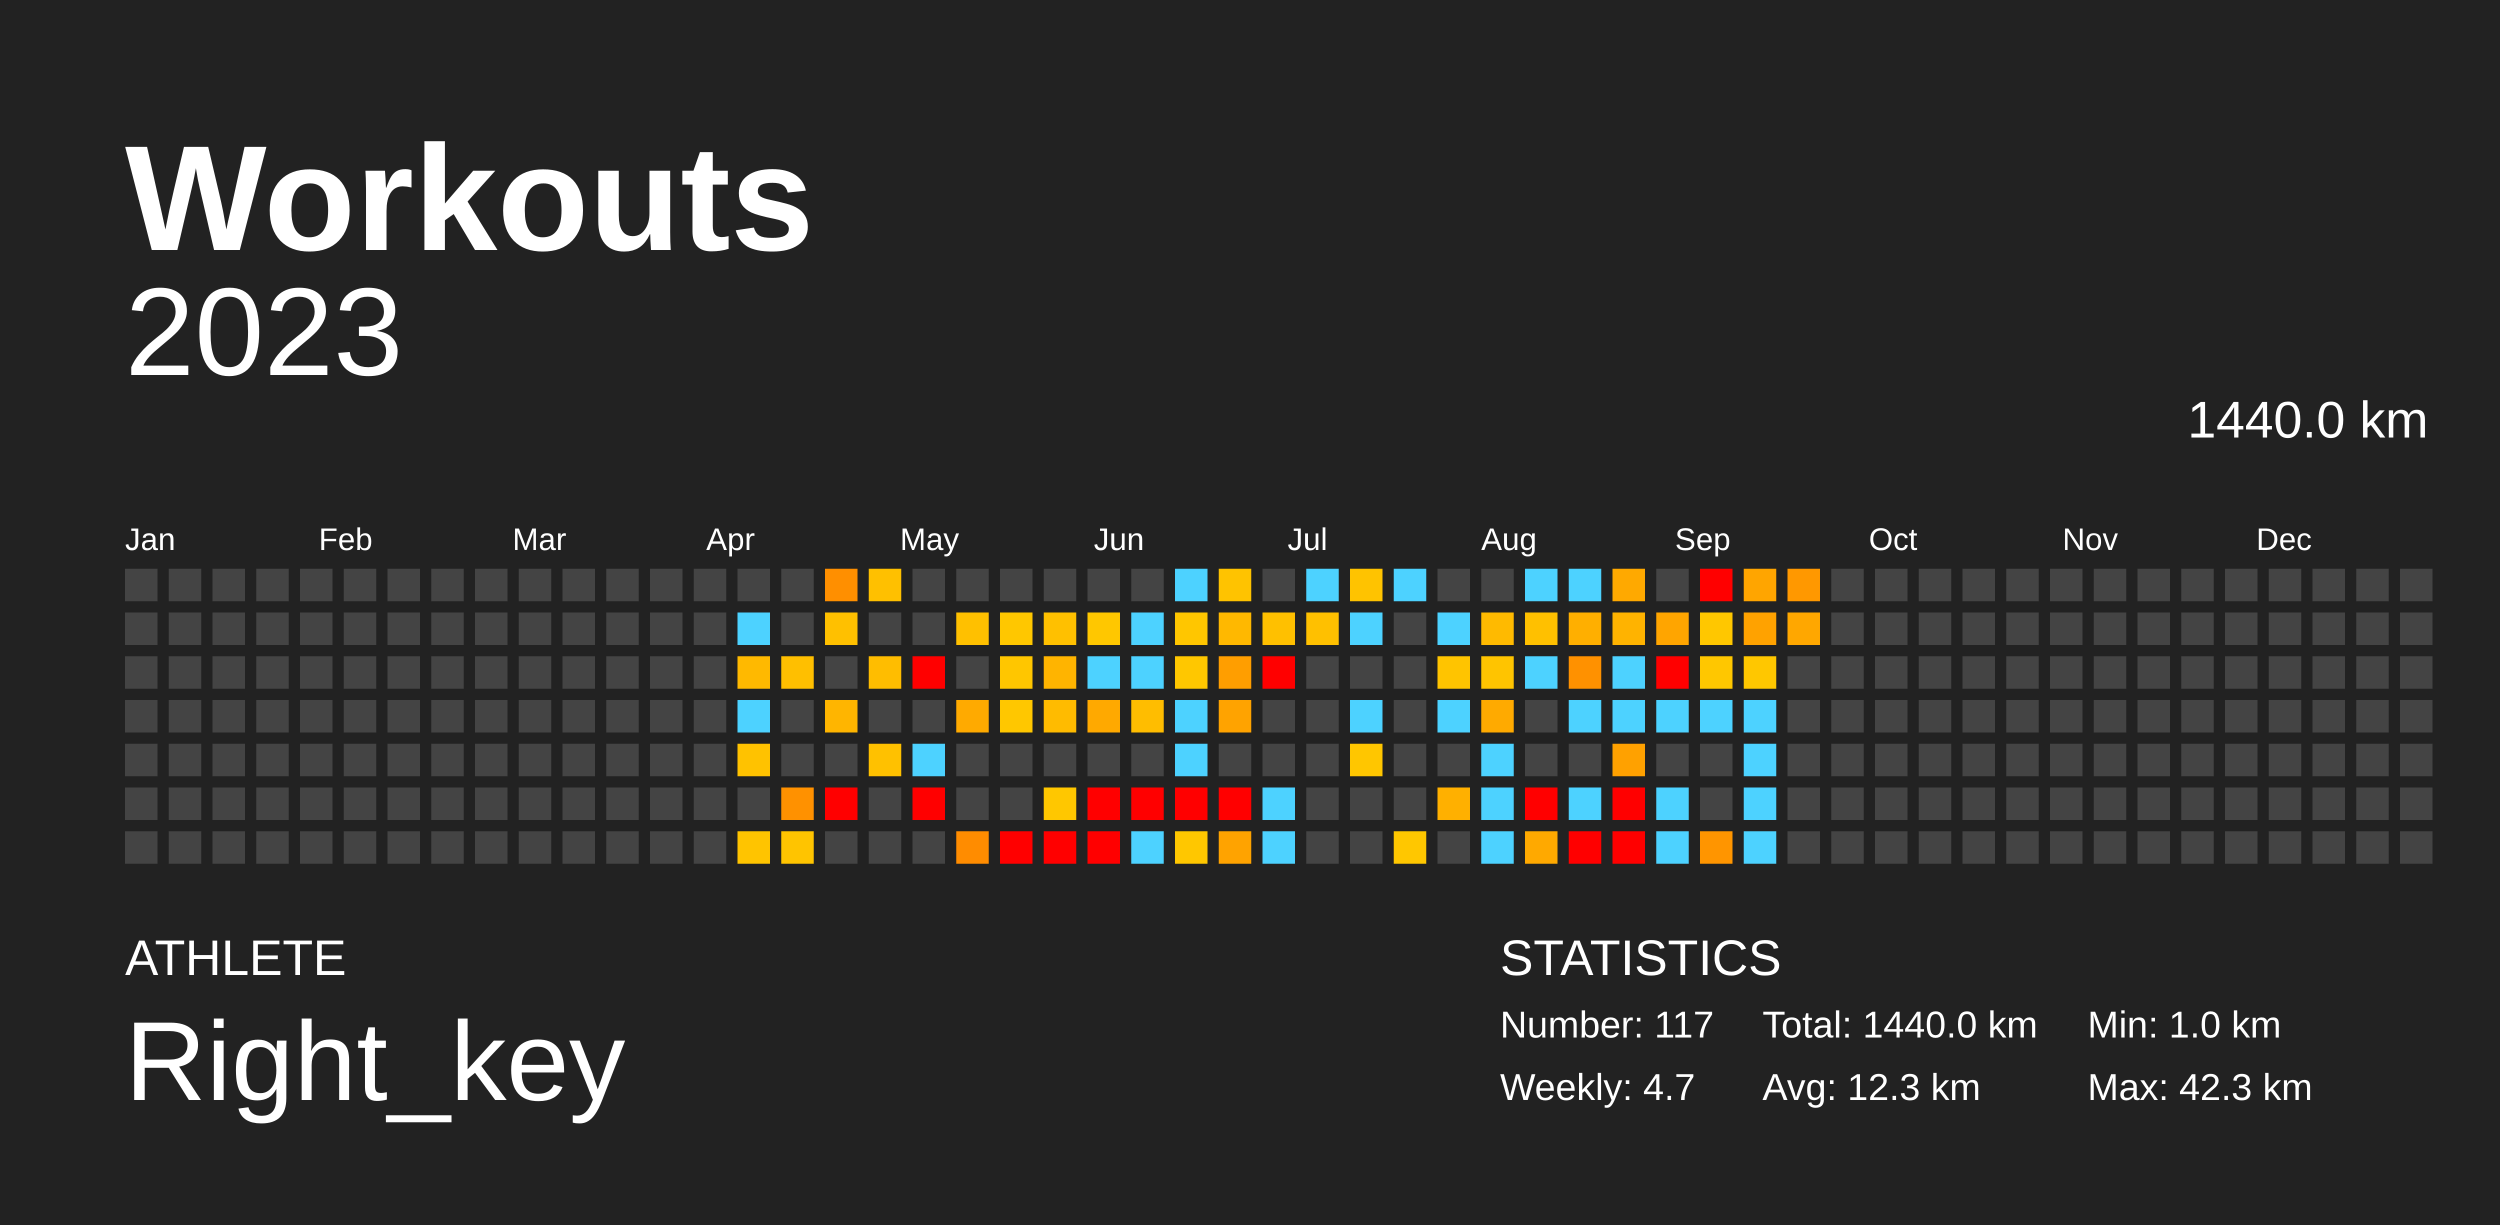
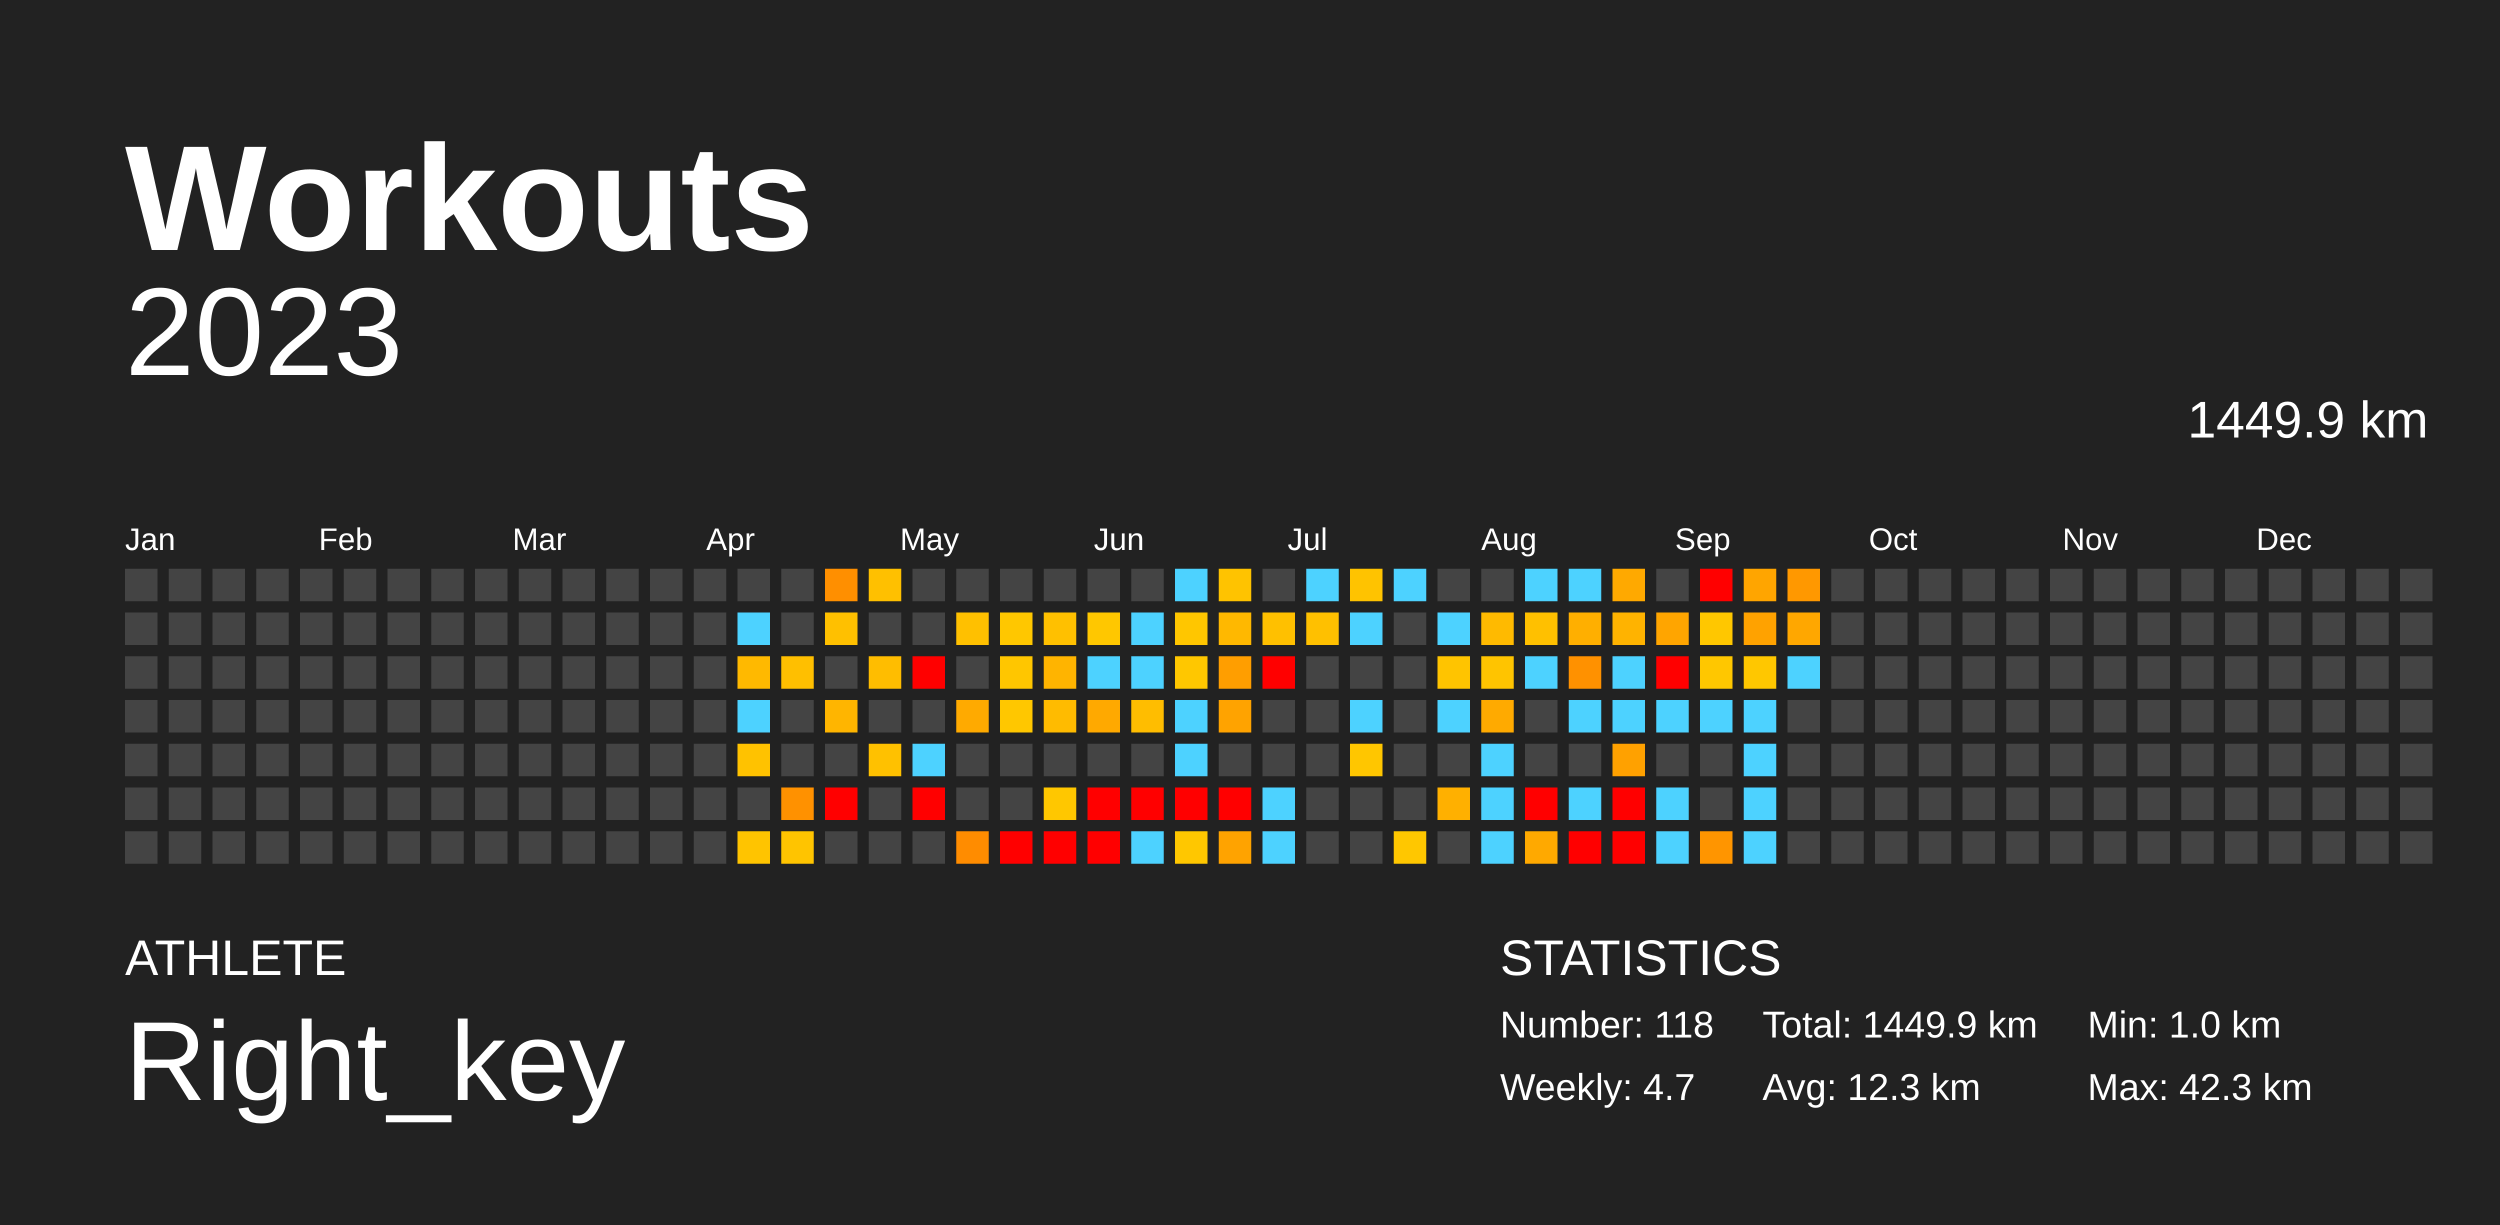
<svg xmlns="http://www.w3.org/2000/svg" baseProfile="full" height="98mm" version="1.1" viewBox="0,0,200,98" width="200mm">
  <defs />
  <rect fill="#222222" height="98" width="200" x="0" y="0" />
  <text fill="#FFFFFF" style="font-size:12px; font-family:Arial; font-weight:bold;" x="10" y="20">Workouts</text>
  <text fill="#FFFFFF" style="font-size:4px; font-family:Arial" x="10" y="78">ATHLETE</text>
  <text fill="#FFFFFF" style="font-size:9px; font-family:Arial" x="10" y="88">Right_key</text>
  <text fill="#FFFFFF" style="font-size:4px; font-family:Arial" x="120" y="78">STATISTICS</text>
-   <text fill="#FFFFFF" style="font-size:3px; font-family:Arial" x="120" y="83">Number: 117</text>
+   <text fill="#FFFFFF" style="font-size:3px; font-family:Arial" x="120" y="83">Number: 118</text>
  <text fill="#FFFFFF" style="font-size:3px; font-family:Arial" x="120" y="88">Weekly: 4.7</text>
-   <text fill="#FFFFFF" style="font-size:3px; font-family:Arial" x="141" y="83">Total: 1440.0 km</text>
+   <text fill="#FFFFFF" style="font-size:3px; font-family:Arial" x="141" y="83">Total: 1449.9 km</text>
  <text fill="#FFFFFF" style="font-size:3px; font-family:Arial" x="141" y="88">Avg: 12.3 km</text>
  <text fill="#FFFFFF" style="font-size:3px; font-family:Arial" x="167" y="83">Min: 1.0 km</text>
  <text fill="#FFFFFF" style="font-size:3px; font-family:Arial" x="167" y="88">Max: 42.3 km</text>
  <text alignment-baseline="hanging" fill="#FFFFFF" style="font-size:10.0px; font-family:Arial;" x="10" y="30">2023</text>
-   <text alignment-baseline="hanging" fill="#FFFFFF" style="font-size:4.125px; font-family:Arial;" x="175" y="35">1440.0 km</text>
+   <text alignment-baseline="hanging" fill="#FFFFFF" style="font-size:4.125px; font-family:Arial;" x="175" y="35">1449.9 km</text>
  <text fill="#FFFFFF" style="font-size:2.5px; font-family:Arial" x="10.0" y="44">Jan</text>
  <text fill="#FFFFFF" style="font-size:2.5px; font-family:Arial" x="25.5" y="44">Feb</text>
  <text fill="#FFFFFF" style="font-size:2.5px; font-family:Arial" x="41.0" y="44">Mar</text>
  <text fill="#FFFFFF" style="font-size:2.5px; font-family:Arial" x="56.5" y="44">Apr</text>
  <text fill="#FFFFFF" style="font-size:2.5px; font-family:Arial" x="72.0" y="44">May</text>
  <text fill="#FFFFFF" style="font-size:2.5px; font-family:Arial" x="87.5" y="44">Jun</text>
  <text fill="#FFFFFF" style="font-size:2.5px; font-family:Arial" x="103.0" y="44">Jul</text>
  <text fill="#FFFFFF" style="font-size:2.5px; font-family:Arial" x="118.5" y="44">Aug</text>
  <text fill="#FFFFFF" style="font-size:2.5px; font-family:Arial" x="134.0" y="44">Sep</text>
  <text fill="#FFFFFF" style="font-size:2.5px; font-family:Arial" x="149.5" y="44">Oct</text>
  <text fill="#FFFFFF" style="font-size:2.5px; font-family:Arial" x="165.0" y="44">Nov</text>
  <text fill="#FFFFFF" style="font-size:2.5px; font-family:Arial" x="180.5" y="44">Dec</text>
  <rect fill="#444444" height="2.6" width="2.6" x="10.0" y="45.5" />
  <rect fill="#444444" height="2.6" width="2.6" x="10.0" y="49.0" />
  <rect fill="#444444" height="2.6" width="2.6" x="10.0" y="52.5" />
  <rect fill="#444444" height="2.6" width="2.6" x="10.0" y="56.0" />
  <rect fill="#444444" height="2.6" width="2.6" x="10.0" y="59.5" />
  <rect fill="#444444" height="2.6" width="2.6" x="10.0" y="63.0" />
  <rect fill="#444444" height="2.6" width="2.6" x="10.0" y="66.5" />
  <rect fill="#444444" height="2.6" width="2.6" x="13.5" y="45.5" />
  <rect fill="#444444" height="2.6" width="2.6" x="13.5" y="49.0" />
  <rect fill="#444444" height="2.6" width="2.6" x="13.5" y="52.5" />
  <rect fill="#444444" height="2.6" width="2.6" x="13.5" y="56.0" />
  <rect fill="#444444" height="2.6" width="2.6" x="13.5" y="59.5" />
  <rect fill="#444444" height="2.6" width="2.6" x="13.5" y="63.0" />
  <rect fill="#444444" height="2.6" width="2.6" x="13.5" y="66.5" />
  <rect fill="#444444" height="2.6" width="2.6" x="17.0" y="45.5" />
  <rect fill="#444444" height="2.6" width="2.6" x="17.0" y="49.0" />
  <rect fill="#444444" height="2.6" width="2.6" x="17.0" y="52.5" />
  <rect fill="#444444" height="2.6" width="2.6" x="17.0" y="56.0" />
  <rect fill="#444444" height="2.6" width="2.6" x="17.0" y="59.5" />
  <rect fill="#444444" height="2.6" width="2.6" x="17.0" y="63.0" />
  <rect fill="#444444" height="2.6" width="2.6" x="17.0" y="66.5" />
  <rect fill="#444444" height="2.6" width="2.6" x="20.5" y="45.5" />
  <rect fill="#444444" height="2.6" width="2.6" x="20.5" y="49.0" />
  <rect fill="#444444" height="2.6" width="2.6" x="20.5" y="52.5" />
  <rect fill="#444444" height="2.6" width="2.6" x="20.5" y="56.0" />
  <rect fill="#444444" height="2.6" width="2.6" x="20.5" y="59.5" />
  <rect fill="#444444" height="2.6" width="2.6" x="20.5" y="63.0" />
  <rect fill="#444444" height="2.6" width="2.6" x="20.5" y="66.5" />
  <rect fill="#444444" height="2.6" width="2.6" x="24.0" y="45.5" />
  <rect fill="#444444" height="2.6" width="2.6" x="24.0" y="49.0" />
  <rect fill="#444444" height="2.6" width="2.6" x="24.0" y="52.5" />
  <rect fill="#444444" height="2.6" width="2.6" x="24.0" y="56.0" />
  <rect fill="#444444" height="2.6" width="2.6" x="24.0" y="59.5" />
  <rect fill="#444444" height="2.6" width="2.6" x="24.0" y="63.0" />
  <rect fill="#444444" height="2.6" width="2.6" x="24.0" y="66.5" />
  <rect fill="#444444" height="2.6" width="2.6" x="27.5" y="45.5" />
  <rect fill="#444444" height="2.6" width="2.6" x="27.5" y="49.0" />
  <rect fill="#444444" height="2.6" width="2.6" x="27.5" y="52.5" />
  <rect fill="#444444" height="2.6" width="2.6" x="27.5" y="56.0" />
  <rect fill="#444444" height="2.6" width="2.6" x="27.5" y="59.5" />
  <rect fill="#444444" height="2.6" width="2.6" x="27.5" y="63.0" />
  <rect fill="#444444" height="2.6" width="2.6" x="27.5" y="66.5" />
  <rect fill="#444444" height="2.6" width="2.6" x="31.0" y="45.5" />
  <rect fill="#444444" height="2.6" width="2.6" x="31.0" y="49.0" />
  <rect fill="#444444" height="2.6" width="2.6" x="31.0" y="52.5" />
  <rect fill="#444444" height="2.6" width="2.6" x="31.0" y="56.0" />
  <rect fill="#444444" height="2.6" width="2.6" x="31.0" y="59.5" />
  <rect fill="#444444" height="2.6" width="2.6" x="31.0" y="63.0" />
  <rect fill="#444444" height="2.6" width="2.6" x="31.0" y="66.5" />
  <rect fill="#444444" height="2.6" width="2.6" x="34.5" y="45.5" />
  <rect fill="#444444" height="2.6" width="2.6" x="34.5" y="49.0" />
  <rect fill="#444444" height="2.6" width="2.6" x="34.5" y="52.5" />
  <rect fill="#444444" height="2.6" width="2.6" x="34.5" y="56.0" />
  <rect fill="#444444" height="2.6" width="2.6" x="34.5" y="59.5" />
  <rect fill="#444444" height="2.6" width="2.6" x="34.5" y="63.0" />
  <rect fill="#444444" height="2.6" width="2.6" x="34.5" y="66.5" />
  <rect fill="#444444" height="2.6" width="2.6" x="38.0" y="45.5" />
  <rect fill="#444444" height="2.6" width="2.6" x="38.0" y="49.0" />
  <rect fill="#444444" height="2.6" width="2.6" x="38.0" y="52.5" />
  <rect fill="#444444" height="2.6" width="2.6" x="38.0" y="56.0" />
  <rect fill="#444444" height="2.6" width="2.6" x="38.0" y="59.5" />
  <rect fill="#444444" height="2.6" width="2.6" x="38.0" y="63.0" />
  <rect fill="#444444" height="2.6" width="2.6" x="38.0" y="66.5" />
  <rect fill="#444444" height="2.6" width="2.6" x="41.5" y="45.5" />
  <rect fill="#444444" height="2.6" width="2.6" x="41.5" y="49.0" />
  <rect fill="#444444" height="2.6" width="2.6" x="41.5" y="52.5" />
  <rect fill="#444444" height="2.6" width="2.6" x="41.5" y="56.0" />
  <rect fill="#444444" height="2.6" width="2.6" x="41.5" y="59.5" />
  <rect fill="#444444" height="2.6" width="2.6" x="41.5" y="63.0" />
  <rect fill="#444444" height="2.6" width="2.6" x="41.5" y="66.5" />
  <rect fill="#444444" height="2.6" width="2.6" x="45.0" y="45.5" />
  <rect fill="#444444" height="2.6" width="2.6" x="45.0" y="49.0" />
  <rect fill="#444444" height="2.6" width="2.6" x="45.0" y="52.5" />
  <rect fill="#444444" height="2.6" width="2.6" x="45.0" y="56.0" />
  <rect fill="#444444" height="2.6" width="2.6" x="45.0" y="59.5" />
  <rect fill="#444444" height="2.6" width="2.6" x="45.0" y="63.0" />
  <rect fill="#444444" height="2.6" width="2.6" x="45.0" y="66.5" />
  <rect fill="#444444" height="2.6" width="2.6" x="48.5" y="45.5" />
  <rect fill="#444444" height="2.6" width="2.6" x="48.5" y="49.0" />
  <rect fill="#444444" height="2.6" width="2.6" x="48.5" y="52.5" />
  <rect fill="#444444" height="2.6" width="2.6" x="48.5" y="56.0" />
  <rect fill="#444444" height="2.6" width="2.6" x="48.5" y="59.5" />
  <rect fill="#444444" height="2.6" width="2.6" x="48.5" y="63.0" />
  <rect fill="#444444" height="2.6" width="2.6" x="48.5" y="66.5" />
  <rect fill="#444444" height="2.6" width="2.6" x="52.0" y="45.5" />
  <rect fill="#444444" height="2.6" width="2.6" x="52.0" y="49.0" />
  <rect fill="#444444" height="2.6" width="2.6" x="52.0" y="52.5" />
  <rect fill="#444444" height="2.6" width="2.6" x="52.0" y="56.0" />
  <rect fill="#444444" height="2.6" width="2.6" x="52.0" y="59.5" />
  <rect fill="#444444" height="2.6" width="2.6" x="52.0" y="63.0" />
  <rect fill="#444444" height="2.6" width="2.6" x="52.0" y="66.5" />
  <rect fill="#444444" height="2.6" width="2.6" x="55.5" y="45.5" />
  <rect fill="#444444" height="2.6" width="2.6" x="55.5" y="49.0" />
  <rect fill="#444444" height="2.6" width="2.6" x="55.5" y="52.5" />
  <rect fill="#444444" height="2.6" width="2.6" x="55.5" y="56.0" />
  <rect fill="#444444" height="2.6" width="2.6" x="55.5" y="59.5" />
  <rect fill="#444444" height="2.6" width="2.6" x="55.5" y="63.0" />
  <rect fill="#444444" height="2.6" width="2.6" x="55.5" y="66.5" />
  <rect fill="#444444" height="2.6" width="2.6" x="59.0" y="45.5" />
  <rect fill="#4dd2ff" height="2.6" width="2.6" x="59.0" y="49.0" />
  <rect fill="#ffb900" height="2.6" width="2.6" x="59.0" y="52.5" />
  <rect fill="#4dd2ff" height="2.6" width="2.6" x="59.0" y="56.0" />
  <rect fill="#ffc200" height="2.6" width="2.6" x="59.0" y="59.5" />
  <rect fill="#444444" height="2.6" width="2.6" x="59.0" y="63.0" />
  <rect fill="#ffc400" height="2.6" width="2.6" x="59.0" y="66.5" />
  <rect fill="#444444" height="2.6" width="2.6" x="62.5" y="45.5" />
  <rect fill="#444444" height="2.6" width="2.6" x="62.5" y="49.0" />
  <rect fill="#ffbf00" height="2.6" width="2.6" x="62.5" y="52.5" />
  <rect fill="#444444" height="2.6" width="2.6" x="62.5" y="56.0" />
  <rect fill="#444444" height="2.6" width="2.6" x="62.5" y="59.5" />
  <rect fill="#ff9100" height="2.6" width="2.6" x="62.5" y="63.0" />
  <rect fill="#ffc400" height="2.6" width="2.6" x="62.5" y="66.5" />
  <rect fill="#ff8f00" height="2.6" width="2.6" x="66.0" y="45.5" />
  <rect fill="#ffc000" height="2.6" width="2.6" x="66.0" y="49.0" />
  <rect fill="#444444" height="2.6" width="2.6" x="66.0" y="52.5" />
  <rect fill="#ffb500" height="2.6" width="2.6" x="66.0" y="56.0" />
  <rect fill="#444444" height="2.6" width="2.6" x="66.0" y="59.5" />
  <rect fill="red" height="2.6" width="2.6" x="66.0" y="63.0" />
  <rect fill="#444444" height="2.6" width="2.6" x="66.0" y="66.5" />
  <rect fill="#ffc000" height="2.6" width="2.6" x="69.5" y="45.5" />
  <rect fill="#444444" height="2.6" width="2.6" x="69.5" y="49.0" />
  <rect fill="#ffbd00" height="2.6" width="2.6" x="69.5" y="52.5" />
  <rect fill="#444444" height="2.6" width="2.6" x="69.5" y="56.0" />
  <rect fill="#ffc100" height="2.6" width="2.6" x="69.5" y="59.5" />
  <rect fill="#444444" height="2.6" width="2.6" x="69.5" y="63.0" />
  <rect fill="#444444" height="2.6" width="2.6" x="69.5" y="66.5" />
  <rect fill="#444444" height="2.6" width="2.6" x="73.0" y="45.5" />
  <rect fill="#444444" height="2.6" width="2.6" x="73.0" y="49.0" />
  <rect fill="red" height="2.6" width="2.6" x="73.0" y="52.5" />
  <rect fill="#444444" height="2.6" width="2.6" x="73.0" y="56.0" />
  <rect fill="#4dd2ff" height="2.6" width="2.6" x="73.0" y="59.5" />
  <rect fill="red" height="2.6" width="2.6" x="73.0" y="63.0" />
  <rect fill="#444444" height="2.6" width="2.6" x="73.0" y="66.5" />
  <rect fill="#444444" height="2.6" width="2.6" x="76.5" y="45.5" />
  <rect fill="#ffc000" height="2.6" width="2.6" x="76.5" y="49.0" />
  <rect fill="#444444" height="2.6" width="2.6" x="76.5" y="52.5" />
  <rect fill="#ffaa00" height="2.6" width="2.6" x="76.5" y="56.0" />
  <rect fill="#444444" height="2.6" width="2.6" x="76.5" y="59.5" />
  <rect fill="#444444" height="2.6" width="2.6" x="76.5" y="63.0" />
  <rect fill="#ff8c00" height="2.6" width="2.6" x="76.5" y="66.5" />
  <rect fill="#444444" height="2.6" width="2.6" x="80.0" y="45.5" />
  <rect fill="#ffc700" height="2.6" width="2.6" x="80.0" y="49.0" />
  <rect fill="#ffc600" height="2.6" width="2.6" x="80.0" y="52.5" />
  <rect fill="#ffc700" height="2.6" width="2.6" x="80.0" y="56.0" />
  <rect fill="#444444" height="2.6" width="2.6" x="80.0" y="59.5" />
  <rect fill="#444444" height="2.6" width="2.6" x="80.0" y="63.0" />
  <rect fill="red" height="2.6" width="2.6" x="80.0" y="66.5" />
  <rect fill="#444444" height="2.6" width="2.6" x="83.5" y="45.5" />
  <rect fill="#ffc000" height="2.6" width="2.6" x="83.5" y="49.0" />
  <rect fill="#ffb400" height="2.6" width="2.6" x="83.5" y="52.5" />
  <rect fill="#ffbb00" height="2.6" width="2.6" x="83.5" y="56.0" />
  <rect fill="#444444" height="2.6" width="2.6" x="83.5" y="59.5" />
  <rect fill="#ffc700" height="2.6" width="2.6" x="83.5" y="63.0" />
  <rect fill="red" height="2.6" width="2.6" x="83.5" y="66.5" />
  <rect fill="#444444" height="2.6" width="2.6" x="87.0" y="45.5" />
  <rect fill="#ffc700" height="2.6" width="2.6" x="87.0" y="49.0" />
  <rect fill="#4dd2ff" height="2.6" width="2.6" x="87.0" y="52.5" />
  <rect fill="#ffa900" height="2.6" width="2.6" x="87.0" y="56.0" />
  <rect fill="#444444" height="2.6" width="2.6" x="87.0" y="59.5" />
  <rect fill="red" height="2.6" width="2.6" x="87.0" y="63.0" />
  <rect fill="red" height="2.6" width="2.6" x="87.0" y="66.5" />
  <rect fill="#444444" height="2.6" width="2.6" x="90.5" y="45.5" />
  <rect fill="#4dd2ff" height="2.6" width="2.6" x="90.5" y="49.0" />
  <rect fill="#4dd2ff" height="2.6" width="2.6" x="90.5" y="52.5" />
  <rect fill="#ffbd00" height="2.6" width="2.6" x="90.5" y="56.0" />
  <rect fill="#444444" height="2.6" width="2.6" x="90.5" y="59.5" />
  <rect fill="red" height="2.6" width="2.6" x="90.5" y="63.0" />
  <rect fill="#4dd2ff" height="2.6" width="2.6" x="90.5" y="66.5" />
  <rect fill="#4dd2ff" height="2.6" width="2.6" x="94.0" y="45.5" />
  <rect fill="#ffc600" height="2.6" width="2.6" x="94.0" y="49.0" />
  <rect fill="#ffc700" height="2.6" width="2.6" x="94.0" y="52.5" />
  <rect fill="#4dd2ff" height="2.6" width="2.6" x="94.0" y="56.0" />
  <rect fill="#4dd2ff" height="2.6" width="2.6" x="94.0" y="59.5" />
  <rect fill="red" height="2.6" width="2.6" x="94.0" y="63.0" />
  <rect fill="#ffc700" height="2.6" width="2.6" x="94.0" y="66.5" />
  <rect fill="#ffc300" height="2.6" width="2.6" x="97.5" y="45.5" />
  <rect fill="#ffb800" height="2.6" width="2.6" x="97.5" y="49.0" />
  <rect fill="#ff9e00" height="2.6" width="2.6" x="97.5" y="52.5" />
  <rect fill="#ffa300" height="2.6" width="2.6" x="97.5" y="56.0" />
  <rect fill="#444444" height="2.6" width="2.6" x="97.5" y="59.5" />
  <rect fill="red" height="2.6" width="2.6" x="97.5" y="63.0" />
  <rect fill="#ffa300" height="2.6" width="2.6" x="97.5" y="66.5" />
  <rect fill="#444444" height="2.6" width="2.6" x="101.0" y="45.5" />
  <rect fill="#ffc000" height="2.6" width="2.6" x="101.0" y="49.0" />
  <rect fill="red" height="2.6" width="2.6" x="101.0" y="52.5" />
  <rect fill="#444444" height="2.6" width="2.6" x="101.0" y="56.0" />
  <rect fill="#444444" height="2.6" width="2.6" x="101.0" y="59.5" />
  <rect fill="#4dd2ff" height="2.6" width="2.6" x="101.0" y="63.0" />
  <rect fill="#4dd2ff" height="2.6" width="2.6" x="101.0" y="66.5" />
  <rect fill="#4dd2ff" height="2.6" width="2.6" x="104.5" y="45.5" />
  <rect fill="#ffc000" height="2.6" width="2.6" x="104.5" y="49.0" />
  <rect fill="#444444" height="2.6" width="2.6" x="104.5" y="52.5" />
  <rect fill="#444444" height="2.6" width="2.6" x="104.5" y="56.0" />
  <rect fill="#444444" height="2.6" width="2.6" x="104.5" y="59.5" />
  <rect fill="#444444" height="2.6" width="2.6" x="104.5" y="63.0" />
  <rect fill="#444444" height="2.6" width="2.6" x="104.5" y="66.5" />
  <rect fill="#ffc300" height="2.6" width="2.6" x="108.0" y="45.5" />
  <rect fill="#4dd2ff" height="2.6" width="2.6" x="108.0" y="49.0" />
  <rect fill="#444444" height="2.6" width="2.6" x="108.0" y="52.5" />
  <rect fill="#4dd2ff" height="2.6" width="2.6" x="108.0" y="56.0" />
  <rect fill="#ffc600" height="2.6" width="2.6" x="108.0" y="59.5" />
  <rect fill="#444444" height="2.6" width="2.6" x="108.0" y="63.0" />
  <rect fill="#444444" height="2.6" width="2.6" x="108.0" y="66.5" />
  <rect fill="#4dd2ff" height="2.6" width="2.6" x="111.5" y="45.5" />
  <rect fill="#444444" height="2.6" width="2.6" x="111.5" y="49.0" />
  <rect fill="#444444" height="2.6" width="2.6" x="111.5" y="52.5" />
  <rect fill="#444444" height="2.6" width="2.6" x="111.5" y="56.0" />
  <rect fill="#444444" height="2.6" width="2.6" x="111.5" y="59.5" />
  <rect fill="#444444" height="2.6" width="2.6" x="111.5" y="63.0" />
  <rect fill="#ffc700" height="2.6" width="2.6" x="111.5" y="66.5" />
  <rect fill="#444444" height="2.6" width="2.6" x="115.0" y="45.5" />
  <rect fill="#4dd2ff" height="2.6" width="2.6" x="115.0" y="49.0" />
  <rect fill="#ffc400" height="2.6" width="2.6" x="115.0" y="52.5" />
  <rect fill="#4dd2ff" height="2.6" width="2.6" x="115.0" y="56.0" />
  <rect fill="#444444" height="2.6" width="2.6" x="115.0" y="59.5" />
  <rect fill="#ffb000" height="2.6" width="2.6" x="115.0" y="63.0" />
  <rect fill="#444444" height="2.6" width="2.6" x="115.0" y="66.5" />
  <rect fill="#444444" height="2.6" width="2.6" x="118.5" y="45.5" />
  <rect fill="#ffba00" height="2.6" width="2.6" x="118.5" y="49.0" />
  <rect fill="#ffc400" height="2.6" width="2.6" x="118.5" y="52.5" />
  <rect fill="#ffaa00" height="2.6" width="2.6" x="118.5" y="56.0" />
  <rect fill="#4dd2ff" height="2.6" width="2.6" x="118.5" y="59.5" />
  <rect fill="#4dd2ff" height="2.6" width="2.6" x="118.5" y="63.0" />
  <rect fill="#4dd2ff" height="2.6" width="2.6" x="118.5" y="66.5" />
  <rect fill="#4dd2ff" height="2.6" width="2.6" x="122.0" y="45.5" />
  <rect fill="#ffc000" height="2.6" width="2.6" x="122.0" y="49.0" />
  <rect fill="#4dd2ff" height="2.6" width="2.6" x="122.0" y="52.5" />
  <rect fill="#444444" height="2.6" width="2.6" x="122.0" y="56.0" />
  <rect fill="#444444" height="2.6" width="2.6" x="122.0" y="59.5" />
  <rect fill="red" height="2.6" width="2.6" x="122.0" y="63.0" />
  <rect fill="#ffa900" height="2.6" width="2.6" x="122.0" y="66.5" />
  <rect fill="#4dd2ff" height="2.6" width="2.6" x="125.5" y="45.5" />
  <rect fill="#ffaf00" height="2.6" width="2.6" x="125.5" y="49.0" />
  <rect fill="#ff9100" height="2.6" width="2.6" x="125.5" y="52.5" />
  <rect fill="#4dd2ff" height="2.6" width="2.6" x="125.5" y="56.0" />
  <rect fill="#444444" height="2.6" width="2.6" x="125.5" y="59.5" />
  <rect fill="#4dd2ff" height="2.6" width="2.6" x="125.5" y="63.0" />
  <rect fill="red" height="2.6" width="2.6" x="125.5" y="66.5" />
  <rect fill="#ffa900" height="2.6" width="2.6" x="129.0" y="45.5" />
  <rect fill="#ffb300" height="2.6" width="2.6" x="129.0" y="49.0" />
  <rect fill="#4dd2ff" height="2.6" width="2.6" x="129.0" y="52.5" />
  <rect fill="#4dd2ff" height="2.6" width="2.6" x="129.0" y="56.0" />
  <rect fill="#ffa100" height="2.6" width="2.6" x="129.0" y="59.5" />
  <rect fill="red" height="2.6" width="2.6" x="129.0" y="63.0" />
  <rect fill="red" height="2.6" width="2.6" x="129.0" y="66.5" />
  <rect fill="#444444" height="2.6" width="2.6" x="132.5" y="45.5" />
  <rect fill="#ffa500" height="2.6" width="2.6" x="132.5" y="49.0" />
  <rect fill="red" height="2.6" width="2.6" x="132.5" y="52.5" />
  <rect fill="#4dd2ff" height="2.6" width="2.6" x="132.5" y="56.0" />
  <rect fill="#444444" height="2.6" width="2.6" x="132.5" y="59.5" />
  <rect fill="#4dd2ff" height="2.6" width="2.6" x="132.5" y="63.0" />
  <rect fill="#4dd2ff" height="2.6" width="2.6" x="132.5" y="66.5" />
  <rect fill="red" height="2.6" width="2.6" x="136.0" y="45.5" />
  <rect fill="#ffc700" height="2.6" width="2.6" x="136.0" y="49.0" />
  <rect fill="#ffc700" height="2.6" width="2.6" x="136.0" y="52.5" />
  <rect fill="#4dd2ff" height="2.6" width="2.6" x="136.0" y="56.0" />
  <rect fill="#444444" height="2.6" width="2.6" x="136.0" y="59.5" />
  <rect fill="#444444" height="2.6" width="2.6" x="136.0" y="63.0" />
  <rect fill="#ff9500" height="2.6" width="2.6" x="136.0" y="66.5" />
  <rect fill="#ffa500" height="2.6" width="2.6" x="139.5" y="45.5" />
  <rect fill="#ffa200" height="2.6" width="2.6" x="139.5" y="49.0" />
  <rect fill="#ffc700" height="2.6" width="2.6" x="139.5" y="52.5" />
  <rect fill="#4dd2ff" height="2.6" width="2.6" x="139.5" y="56.0" />
  <rect fill="#4dd2ff" height="2.6" width="2.6" x="139.5" y="59.5" />
  <rect fill="#4dd2ff" height="2.6" width="2.6" x="139.5" y="63.0" />
  <rect fill="#4dd2ff" height="2.6" width="2.6" x="139.5" y="66.5" />
  <rect fill="#ff9800" height="2.6" width="2.6" x="143.0" y="45.5" />
  <rect fill="#ffa700" height="2.6" width="2.6" x="143.0" y="49.0" />
-   <rect fill="#444444" height="2.6" width="2.6" x="143.0" y="52.5" />
+   <rect fill="#4dd2ff" height="2.6" width="2.6" x="143.0" y="52.5" />
  <rect fill="#444444" height="2.6" width="2.6" x="143.0" y="56.0" />
  <rect fill="#444444" height="2.6" width="2.6" x="143.0" y="59.5" />
  <rect fill="#444444" height="2.6" width="2.6" x="143.0" y="63.0" />
  <rect fill="#444444" height="2.6" width="2.6" x="143.0" y="66.5" />
  <rect fill="#444444" height="2.6" width="2.6" x="146.5" y="45.5" />
  <rect fill="#444444" height="2.6" width="2.6" x="146.5" y="49.0" />
  <rect fill="#444444" height="2.6" width="2.6" x="146.5" y="52.5" />
  <rect fill="#444444" height="2.6" width="2.6" x="146.5" y="56.0" />
  <rect fill="#444444" height="2.6" width="2.6" x="146.5" y="59.5" />
  <rect fill="#444444" height="2.6" width="2.6" x="146.5" y="63.0" />
  <rect fill="#444444" height="2.6" width="2.6" x="146.5" y="66.5" />
  <rect fill="#444444" height="2.6" width="2.6" x="150.0" y="45.5" />
  <rect fill="#444444" height="2.6" width="2.6" x="150.0" y="49.0" />
  <rect fill="#444444" height="2.6" width="2.6" x="150.0" y="52.5" />
  <rect fill="#444444" height="2.6" width="2.6" x="150.0" y="56.0" />
  <rect fill="#444444" height="2.6" width="2.6" x="150.0" y="59.5" />
  <rect fill="#444444" height="2.6" width="2.6" x="150.0" y="63.0" />
  <rect fill="#444444" height="2.6" width="2.6" x="150.0" y="66.5" />
  <rect fill="#444444" height="2.6" width="2.6" x="153.5" y="45.5" />
  <rect fill="#444444" height="2.6" width="2.6" x="153.5" y="49.0" />
  <rect fill="#444444" height="2.6" width="2.6" x="153.5" y="52.5" />
  <rect fill="#444444" height="2.6" width="2.6" x="153.5" y="56.0" />
  <rect fill="#444444" height="2.6" width="2.6" x="153.5" y="59.5" />
  <rect fill="#444444" height="2.6" width="2.6" x="153.5" y="63.0" />
  <rect fill="#444444" height="2.6" width="2.6" x="153.5" y="66.5" />
  <rect fill="#444444" height="2.6" width="2.6" x="157.0" y="45.5" />
  <rect fill="#444444" height="2.6" width="2.6" x="157.0" y="49.0" />
  <rect fill="#444444" height="2.6" width="2.6" x="157.0" y="52.5" />
  <rect fill="#444444" height="2.6" width="2.6" x="157.0" y="56.0" />
  <rect fill="#444444" height="2.6" width="2.6" x="157.0" y="59.5" />
  <rect fill="#444444" height="2.6" width="2.6" x="157.0" y="63.0" />
  <rect fill="#444444" height="2.6" width="2.6" x="157.0" y="66.5" />
  <rect fill="#444444" height="2.6" width="2.6" x="160.5" y="45.5" />
  <rect fill="#444444" height="2.6" width="2.6" x="160.5" y="49.0" />
  <rect fill="#444444" height="2.6" width="2.6" x="160.5" y="52.5" />
  <rect fill="#444444" height="2.6" width="2.6" x="160.5" y="56.0" />
  <rect fill="#444444" height="2.6" width="2.6" x="160.5" y="59.5" />
  <rect fill="#444444" height="2.6" width="2.6" x="160.5" y="63.0" />
  <rect fill="#444444" height="2.6" width="2.6" x="160.5" y="66.5" />
  <rect fill="#444444" height="2.6" width="2.6" x="164.0" y="45.5" />
  <rect fill="#444444" height="2.6" width="2.6" x="164.0" y="49.0" />
  <rect fill="#444444" height="2.6" width="2.6" x="164.0" y="52.5" />
  <rect fill="#444444" height="2.6" width="2.6" x="164.0" y="56.0" />
  <rect fill="#444444" height="2.6" width="2.6" x="164.0" y="59.5" />
  <rect fill="#444444" height="2.6" width="2.6" x="164.0" y="63.0" />
  <rect fill="#444444" height="2.6" width="2.6" x="164.0" y="66.5" />
  <rect fill="#444444" height="2.6" width="2.6" x="167.5" y="45.5" />
  <rect fill="#444444" height="2.6" width="2.6" x="167.5" y="49.0" />
  <rect fill="#444444" height="2.6" width="2.6" x="167.5" y="52.5" />
  <rect fill="#444444" height="2.6" width="2.6" x="167.5" y="56.0" />
  <rect fill="#444444" height="2.6" width="2.6" x="167.5" y="59.5" />
  <rect fill="#444444" height="2.6" width="2.6" x="167.5" y="63.0" />
  <rect fill="#444444" height="2.6" width="2.6" x="167.5" y="66.5" />
  <rect fill="#444444" height="2.6" width="2.6" x="171.0" y="45.5" />
  <rect fill="#444444" height="2.6" width="2.6" x="171.0" y="49.0" />
  <rect fill="#444444" height="2.6" width="2.6" x="171.0" y="52.5" />
  <rect fill="#444444" height="2.6" width="2.6" x="171.0" y="56.0" />
  <rect fill="#444444" height="2.6" width="2.6" x="171.0" y="59.5" />
  <rect fill="#444444" height="2.6" width="2.6" x="171.0" y="63.0" />
  <rect fill="#444444" height="2.6" width="2.6" x="171.0" y="66.5" />
  <rect fill="#444444" height="2.6" width="2.6" x="174.5" y="45.5" />
  <rect fill="#444444" height="2.6" width="2.6" x="174.5" y="49.0" />
  <rect fill="#444444" height="2.6" width="2.6" x="174.5" y="52.5" />
  <rect fill="#444444" height="2.6" width="2.6" x="174.5" y="56.0" />
  <rect fill="#444444" height="2.6" width="2.6" x="174.5" y="59.5" />
  <rect fill="#444444" height="2.6" width="2.6" x="174.5" y="63.0" />
  <rect fill="#444444" height="2.6" width="2.6" x="174.5" y="66.5" />
  <rect fill="#444444" height="2.6" width="2.6" x="178.0" y="45.5" />
  <rect fill="#444444" height="2.6" width="2.6" x="178.0" y="49.0" />
  <rect fill="#444444" height="2.6" width="2.6" x="178.0" y="52.5" />
  <rect fill="#444444" height="2.6" width="2.6" x="178.0" y="56.0" />
  <rect fill="#444444" height="2.6" width="2.6" x="178.0" y="59.5" />
  <rect fill="#444444" height="2.6" width="2.6" x="178.0" y="63.0" />
  <rect fill="#444444" height="2.6" width="2.6" x="178.0" y="66.5" />
  <rect fill="#444444" height="2.6" width="2.6" x="181.5" y="45.5" />
  <rect fill="#444444" height="2.6" width="2.6" x="181.5" y="49.0" />
  <rect fill="#444444" height="2.6" width="2.6" x="181.5" y="52.5" />
  <rect fill="#444444" height="2.6" width="2.6" x="181.5" y="56.0" />
  <rect fill="#444444" height="2.6" width="2.6" x="181.5" y="59.5" />
  <rect fill="#444444" height="2.6" width="2.6" x="181.5" y="63.0" />
  <rect fill="#444444" height="2.6" width="2.6" x="181.5" y="66.5" />
  <rect fill="#444444" height="2.6" width="2.6" x="185.0" y="45.5" />
  <rect fill="#444444" height="2.6" width="2.6" x="185.0" y="49.0" />
  <rect fill="#444444" height="2.6" width="2.6" x="185.0" y="52.5" />
  <rect fill="#444444" height="2.6" width="2.6" x="185.0" y="56.0" />
  <rect fill="#444444" height="2.6" width="2.6" x="185.0" y="59.5" />
  <rect fill="#444444" height="2.6" width="2.6" x="185.0" y="63.0" />
  <rect fill="#444444" height="2.6" width="2.6" x="185.0" y="66.5" />
  <rect fill="#444444" height="2.6" width="2.6" x="188.5" y="45.5" />
  <rect fill="#444444" height="2.6" width="2.6" x="188.5" y="49.0" />
  <rect fill="#444444" height="2.6" width="2.6" x="188.5" y="52.5" />
  <rect fill="#444444" height="2.6" width="2.6" x="188.5" y="56.0" />
  <rect fill="#444444" height="2.6" width="2.6" x="188.5" y="59.5" />
  <rect fill="#444444" height="2.6" width="2.6" x="188.5" y="63.0" />
  <rect fill="#444444" height="2.6" width="2.6" x="188.5" y="66.5" />
  <rect fill="#444444" height="2.6" width="2.6" x="192.0" y="45.5" />
  <rect fill="#444444" height="2.6" width="2.6" x="192.0" y="49.0" />
  <rect fill="#444444" height="2.6" width="2.6" x="192.0" y="52.5" />
  <rect fill="#444444" height="2.6" width="2.6" x="192.0" y="56.0" />
  <rect fill="#444444" height="2.6" width="2.6" x="192.0" y="59.5" />
  <rect fill="#444444" height="2.6" width="2.6" x="192.0" y="63.0" />
  <rect fill="#444444" height="2.6" width="2.6" x="192.0" y="66.5" />
</svg>
